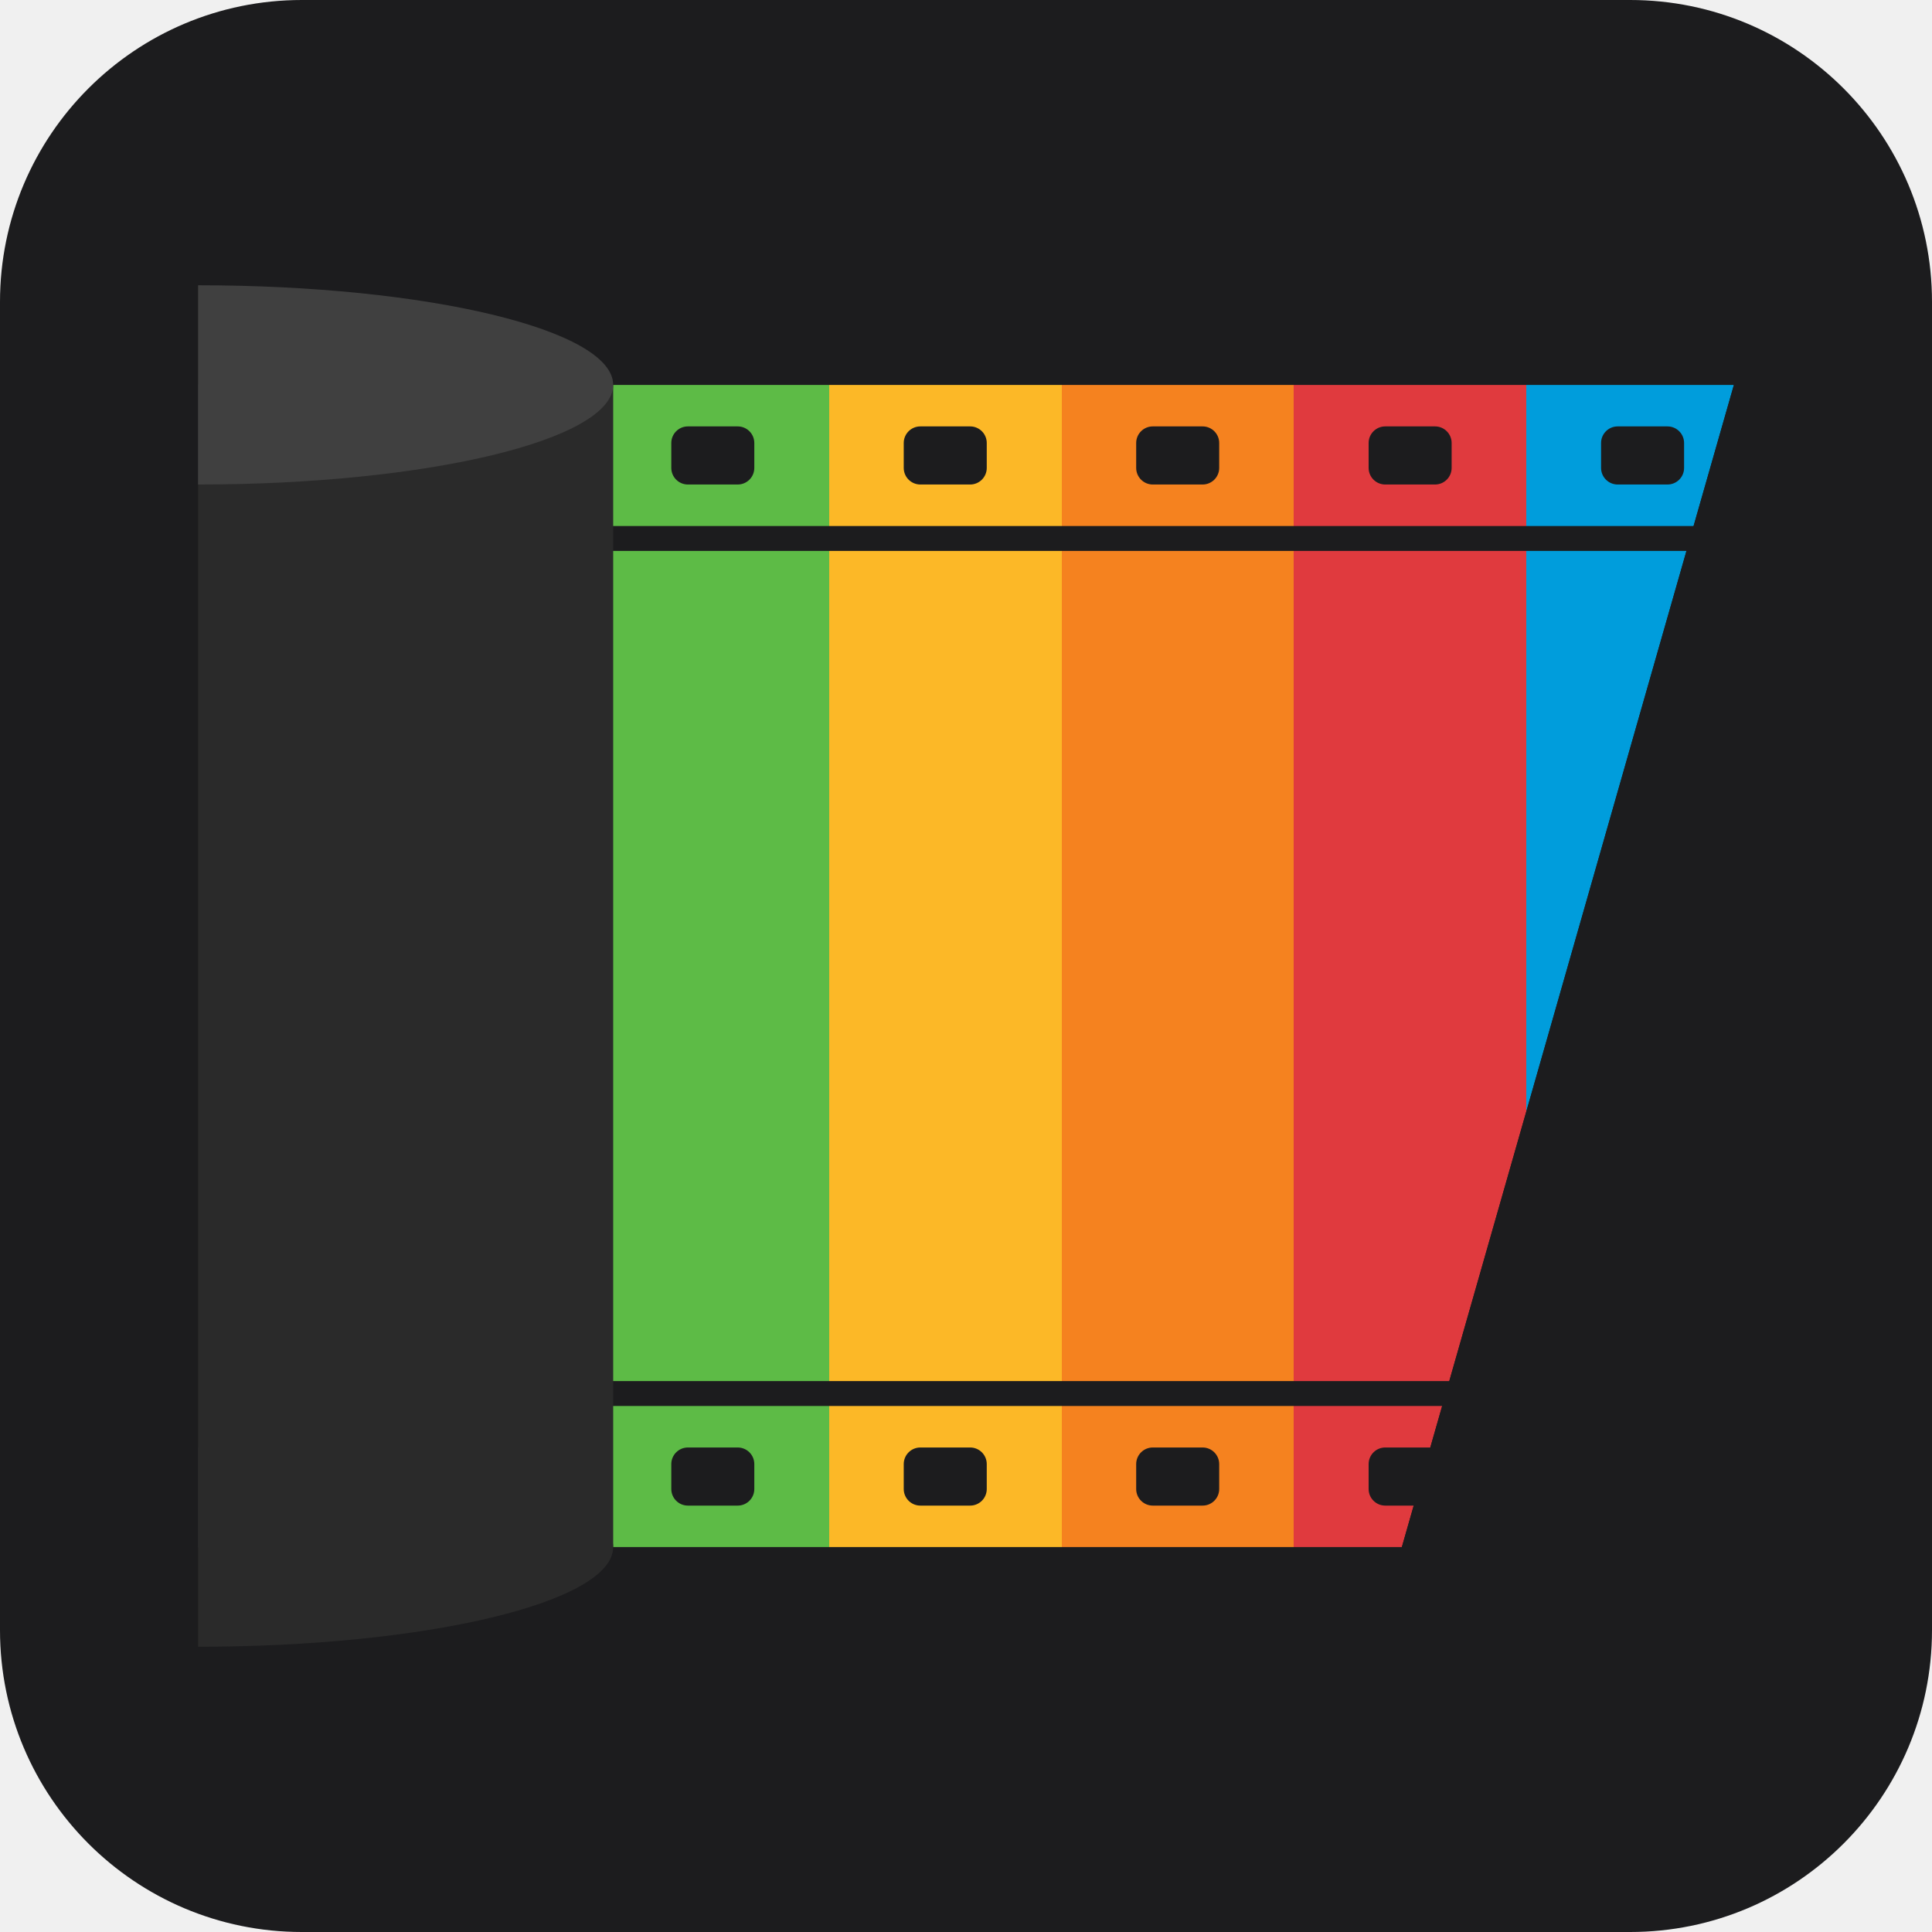
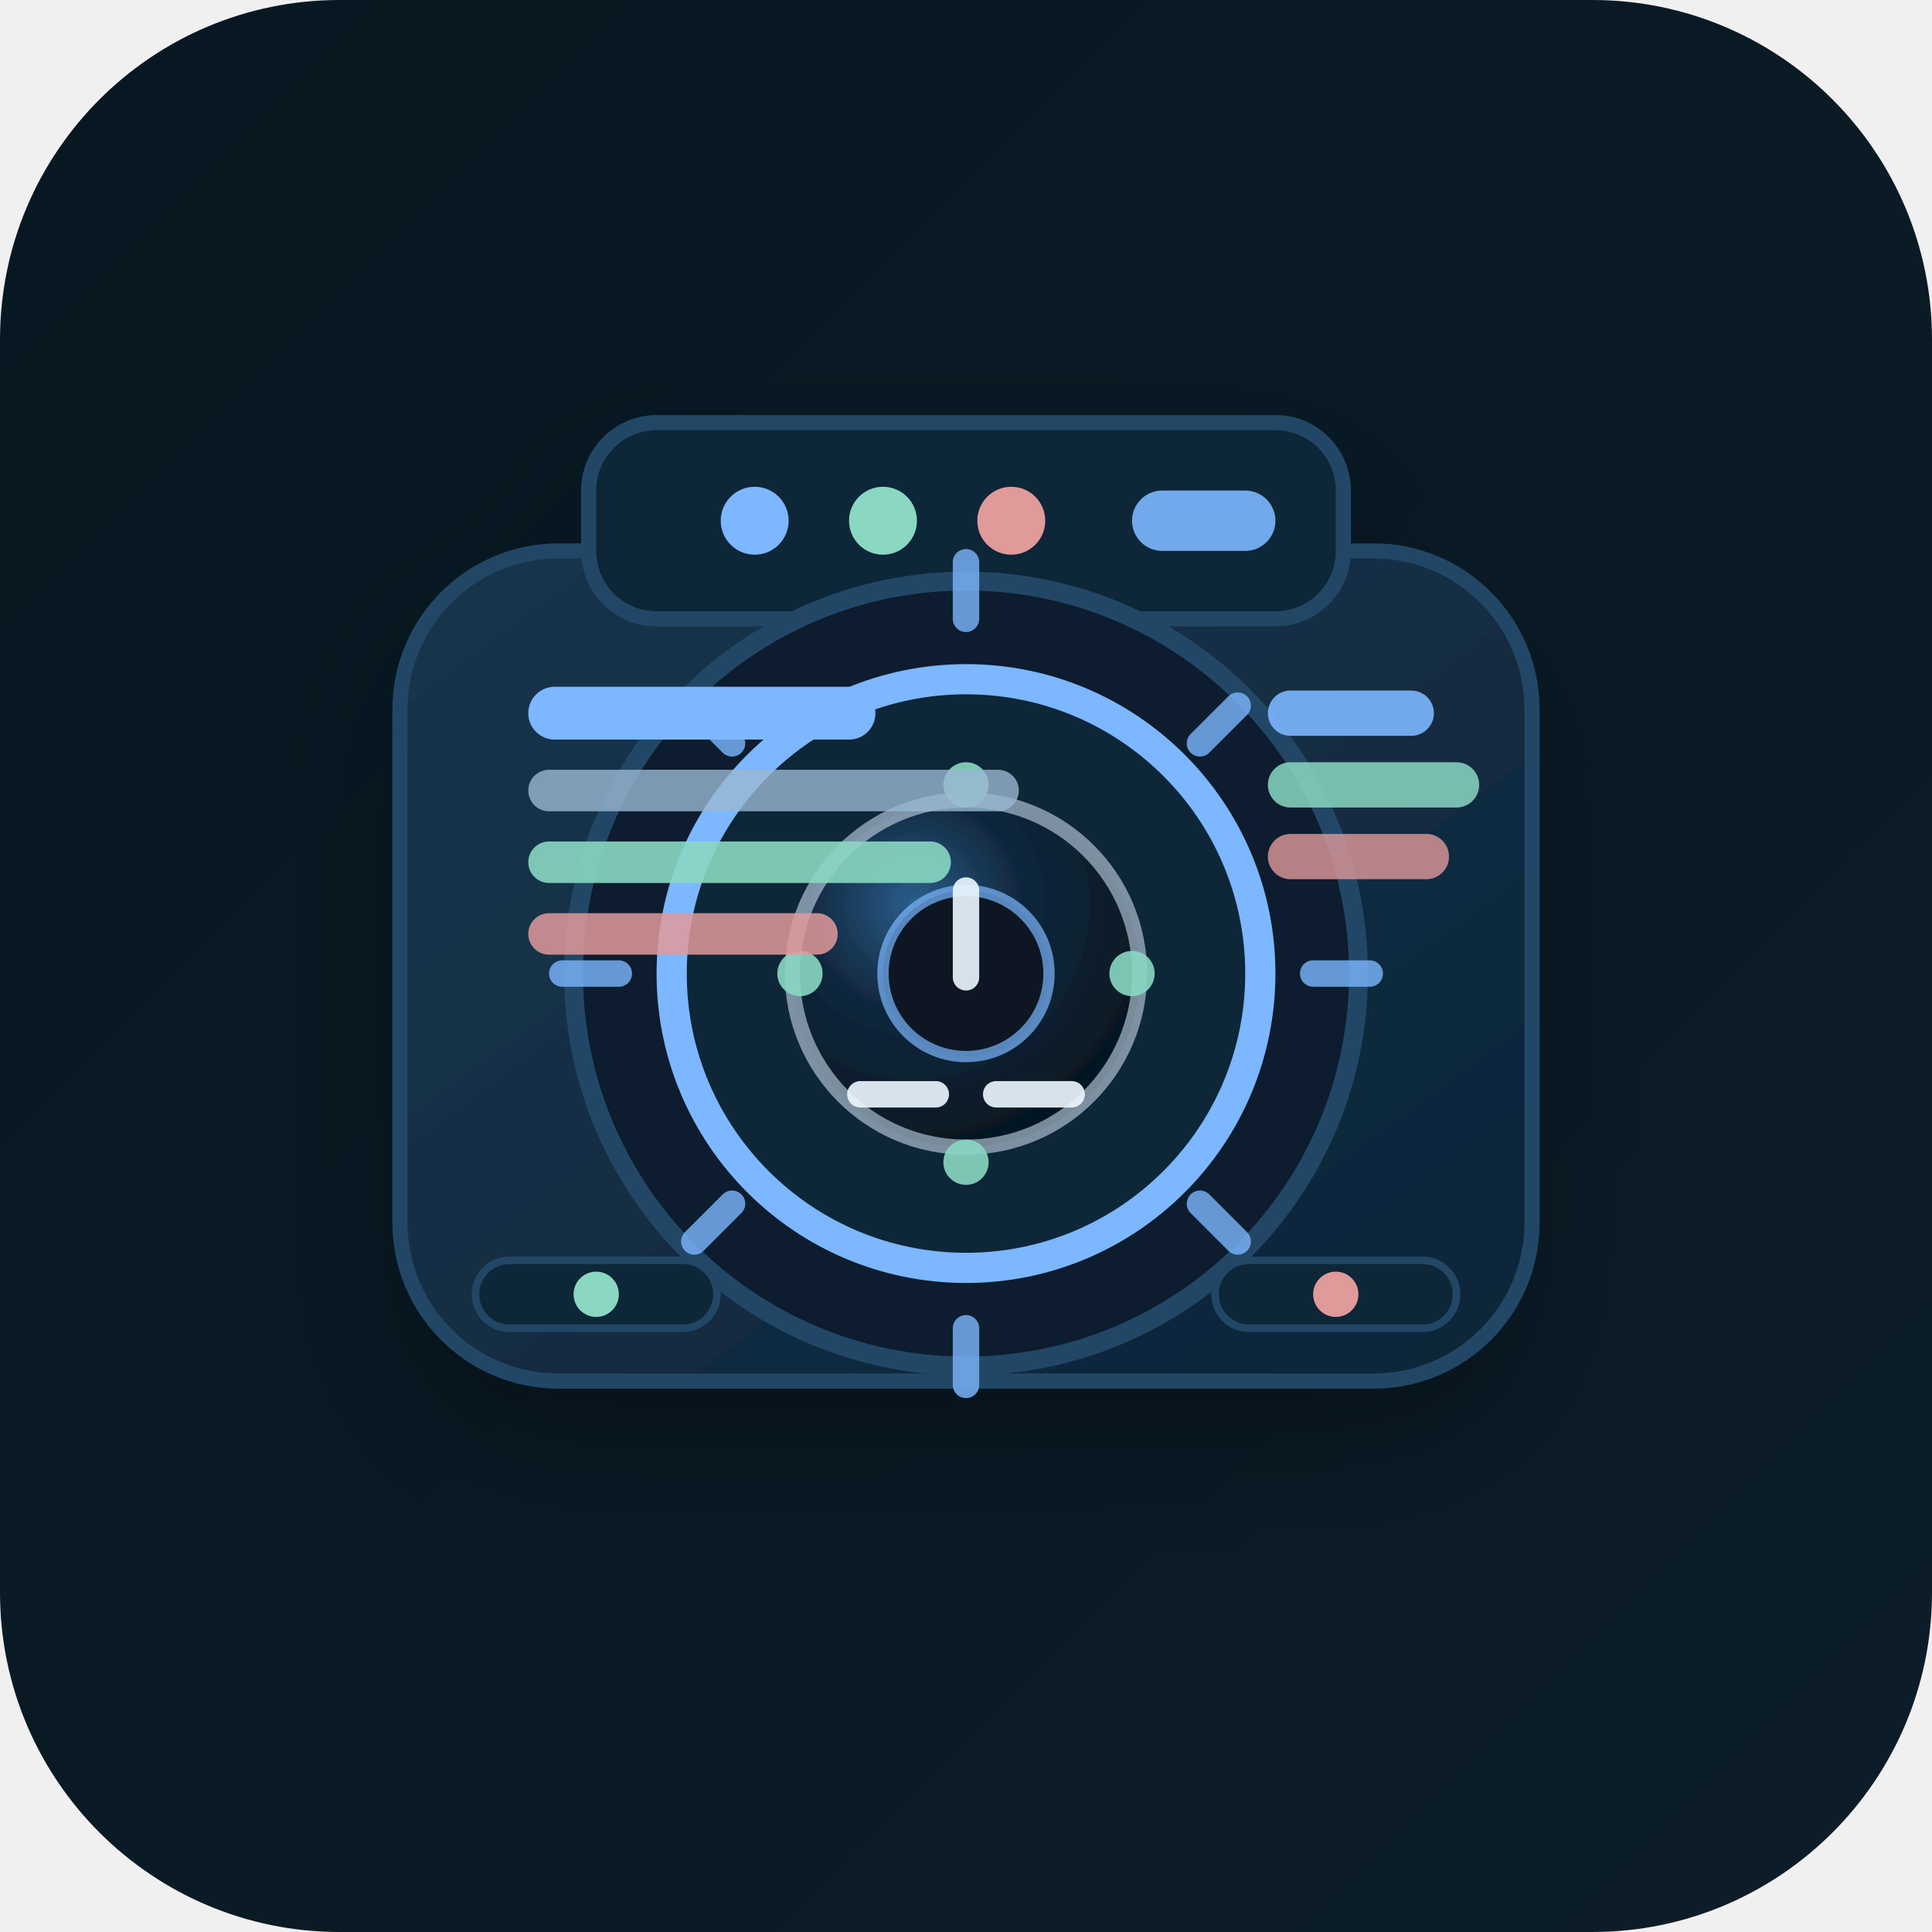
- <svg xmlns="http://www.w3.org/2000/svg" width="512" height="512" viewBox="0 0 512 512">
-   <rect x="0" y="0" width="512" height="512" rx="80" fill="#1c1c1e" />
-   <g transform="translate(256, 256) scale(2.2) translate(-92.5, 0)">
-     <defs>
-       <clipPath id="halfcan">
-         <rect x="0" y="-90" width="60" height="180" />
-       </clipPath>
-       <clipPath id="filmclip">
-         <polygon points="48,-70 185,-70 145,70 48,70" />
-       </clipPath>
-       <mask id="film-mask">
-         <rect x="40" y="-80" width="160" height="160" fill="white" />
-         <rect x="57" y="-65" width="10" height="7" rx="2" fill="black" />
-         <rect x="85" y="-65" width="10" height="7" rx="2" fill="black" />
-         <rect x="113" y="-65" width="10" height="7" rx="2" fill="black" />
-         <rect x="141" y="-65" width="10" height="7" rx="2" fill="black" />
-         <rect x="169" y="-65" width="10" height="7" rx="2" fill="black" />
-         <rect x="57" y="58" width="10" height="7" rx="2" fill="black" />
-         <rect x="85" y="58" width="10" height="7" rx="2" fill="black" />
-         <rect x="113" y="58" width="10" height="7" rx="2" fill="black" />
-         <rect x="141" y="58" width="10" height="7" rx="2" fill="black" />
-         <rect x="169" y="58" width="10" height="7" rx="2" fill="black" />
-         <rect x="40" y="-53" width="160" height="3" fill="black" />
-         <rect x="40" y="50" width="160" height="3" fill="black" />
-       </mask>
-     </defs>
-     <g clip-path="url(#filmclip)" mask="url(#film-mask)" style="shape-rendering: crispEdges">
-       <rect x="48" y="-70" width="28" height="140" fill="#5DBB46" />
-       <rect x="76" y="-70" width="28" height="140" fill="#FCB827" />
-       <rect x="104" y="-70" width="28" height="140" fill="#F5821F" />
-       <rect x="132" y="-70" width="28" height="140" fill="#E03A3E" />
-       <rect x="160" y="-70" width="28" height="140" fill="#009DDC" />
+ <svg xmlns="http://www.w3.org/2000/svg" width="512" height="512" viewBox="0 0 512 512" role="img" aria-label="Camera settings and OCR app icon">
+   <defs>
+     <linearGradient id="bgGrad" x1="0" y1="0" x2="1" y2="1">
+       <stop offset="0%" stop-color="#071821" />
+       <stop offset="100%" stop-color="#0c1d2a" />
+     </linearGradient>
+     <linearGradient id="bodyGrad" x1="0" y1="0" x2="1" y2="1">
+       <stop offset="0%" stop-color="#14354d" />
+       <stop offset="100%" stop-color="#102538" />
+     </linearGradient>
+     <radialGradient id="lensGrad" cx="35%" cy="30%" r="70%">
+       <stop offset="0%" stop-color="#2a5d8a" />
+       <stop offset="45%" stop-color="#10273d" />
+       <stop offset="100%" stop-color="#061821" />
+     </radialGradient>
+     <filter id="shadow" x="-20%" y="-20%" width="140%" height="140%">
+       <feDropShadow dx="0" dy="18" stdDeviation="18" flood-color="#000000" flood-opacity="0.32" />
+     </filter>
+   </defs>
+   <rect width="512" height="512" rx="90" fill="url(#bgGrad)" />
+   <g filter="url(#shadow)">
+     <rect x="106" y="146" width="300" height="220" rx="42" fill="url(#bodyGrad)" stroke="#214766" stroke-width="4" />
+     <rect x="156" y="112" width="200" height="52" rx="18" fill="#102538" stroke="#214766" stroke-width="4" />
+     <circle cx="200" cy="138" r="9" fill="#7cb7ff" />
+     <circle cx="234" cy="138" r="9" fill="#8ad7c2" />
+     <circle cx="268" cy="138" r="9" fill="#e09a9a" />
+     <rect x="300" y="130" width="38" height="16" rx="8" fill="#7cb7ff" opacity="0.9" />
+     <g>
+       <circle cx="256" cy="258" r="104" fill="#0b1e2f" stroke="#214766" stroke-width="5" />
+       <circle cx="256" cy="258" r="78" fill="#102538" stroke="#7cb7ff" stroke-width="8" />
+       <circle cx="256" cy="258" r="46" fill="url(#lensGrad)" stroke="#d7e9fb" stroke-opacity="0.55" stroke-width="4" />
+       <circle cx="256" cy="258" r="22" fill="#071821" stroke="#7cb7ff" stroke-opacity="0.7" stroke-width="3" />
+       <g stroke="#7cb7ff" stroke-width="7" stroke-linecap="round" opacity="0.8">
+         <path d="M256 149 L256 164" />
+         <path d="M256 352 L256 367" />
+         <path d="M149 258 L164 258" />
+         <path d="M348 258 L363 258" />
+         <path d="M184 187 L194 197" />
+         <path d="M328 329 L318 319" />
+         <path d="M184 329 L194 319" />
+         <path d="M328 187 L318 197" />
+       </g>
+       <g fill="#8ad7c2" opacity="0.9">
+         <circle cx="256" cy="208" r="6" />
+         <circle cx="300" cy="258" r="6" />
+         <circle cx="256" cy="308" r="6" />
+         <circle cx="212" cy="258" r="6" />
+       </g>
+       <g opacity="0.9">
+         <path d="M228 290 L248 290" stroke="#edf7ff" stroke-width="7" stroke-linecap="round" />
+         <path d="M264 290 L284 290" stroke="#edf7ff" stroke-width="7" stroke-linecap="round" />
+         <path d="M256 236 L256 259" stroke="#edf7ff" stroke-width="7" stroke-linecap="round" />
+       </g>
    </g>
-     <g clip-path="url(#halfcan)">
-       <ellipse cx="0" cy="70" rx="50" ry="12" fill="#2a2a2a" />
-       <rect x="-50" y="-70" width="100" height="140" fill="#2a2a2a" />
-       <ellipse cx="0" cy="-70" rx="50" ry="12" fill="#404040" />
+     <g>
+       <rect x="140" y="182" width="92" height="14" rx="7" fill="#7cb7ff" />
+       <rect x="140" y="204" width="130" height="11" rx="5.5" fill="#9ab8d2" opacity="0.8" />
+       <rect x="140" y="223" width="112" height="11" rx="5.5" fill="#8ad7c2" opacity="0.9" />
+       <rect x="140" y="242" width="82" height="11" rx="5.5" fill="#e09a9a" opacity="0.85" />
+     </g>
+     <g>
+       <rect x="336" y="183" width="44" height="12" rx="6" fill="#7cb7ff" opacity="0.9" />
+       <rect x="336" y="202" width="56" height="12" rx="6" fill="#8ad7c2" opacity="0.85" />
+       <rect x="336" y="221" width="48" height="12" rx="6" fill="#e09a9a" opacity="0.8" />
+     </g>
+     <g transform="translate(0 6)">
+       <rect x="126" y="328" width="64" height="18" rx="9" fill="#102538" stroke="#214766" stroke-width="2" />
+       <rect x="322" y="328" width="64" height="18" rx="9" fill="#102538" stroke="#214766" stroke-width="2" />
+       <circle cx="158" cy="337" r="6" fill="#8ad7c2" />
+       <circle cx="354" cy="337" r="6" fill="#e09a9a" />
    </g>
  </g>
</svg>
